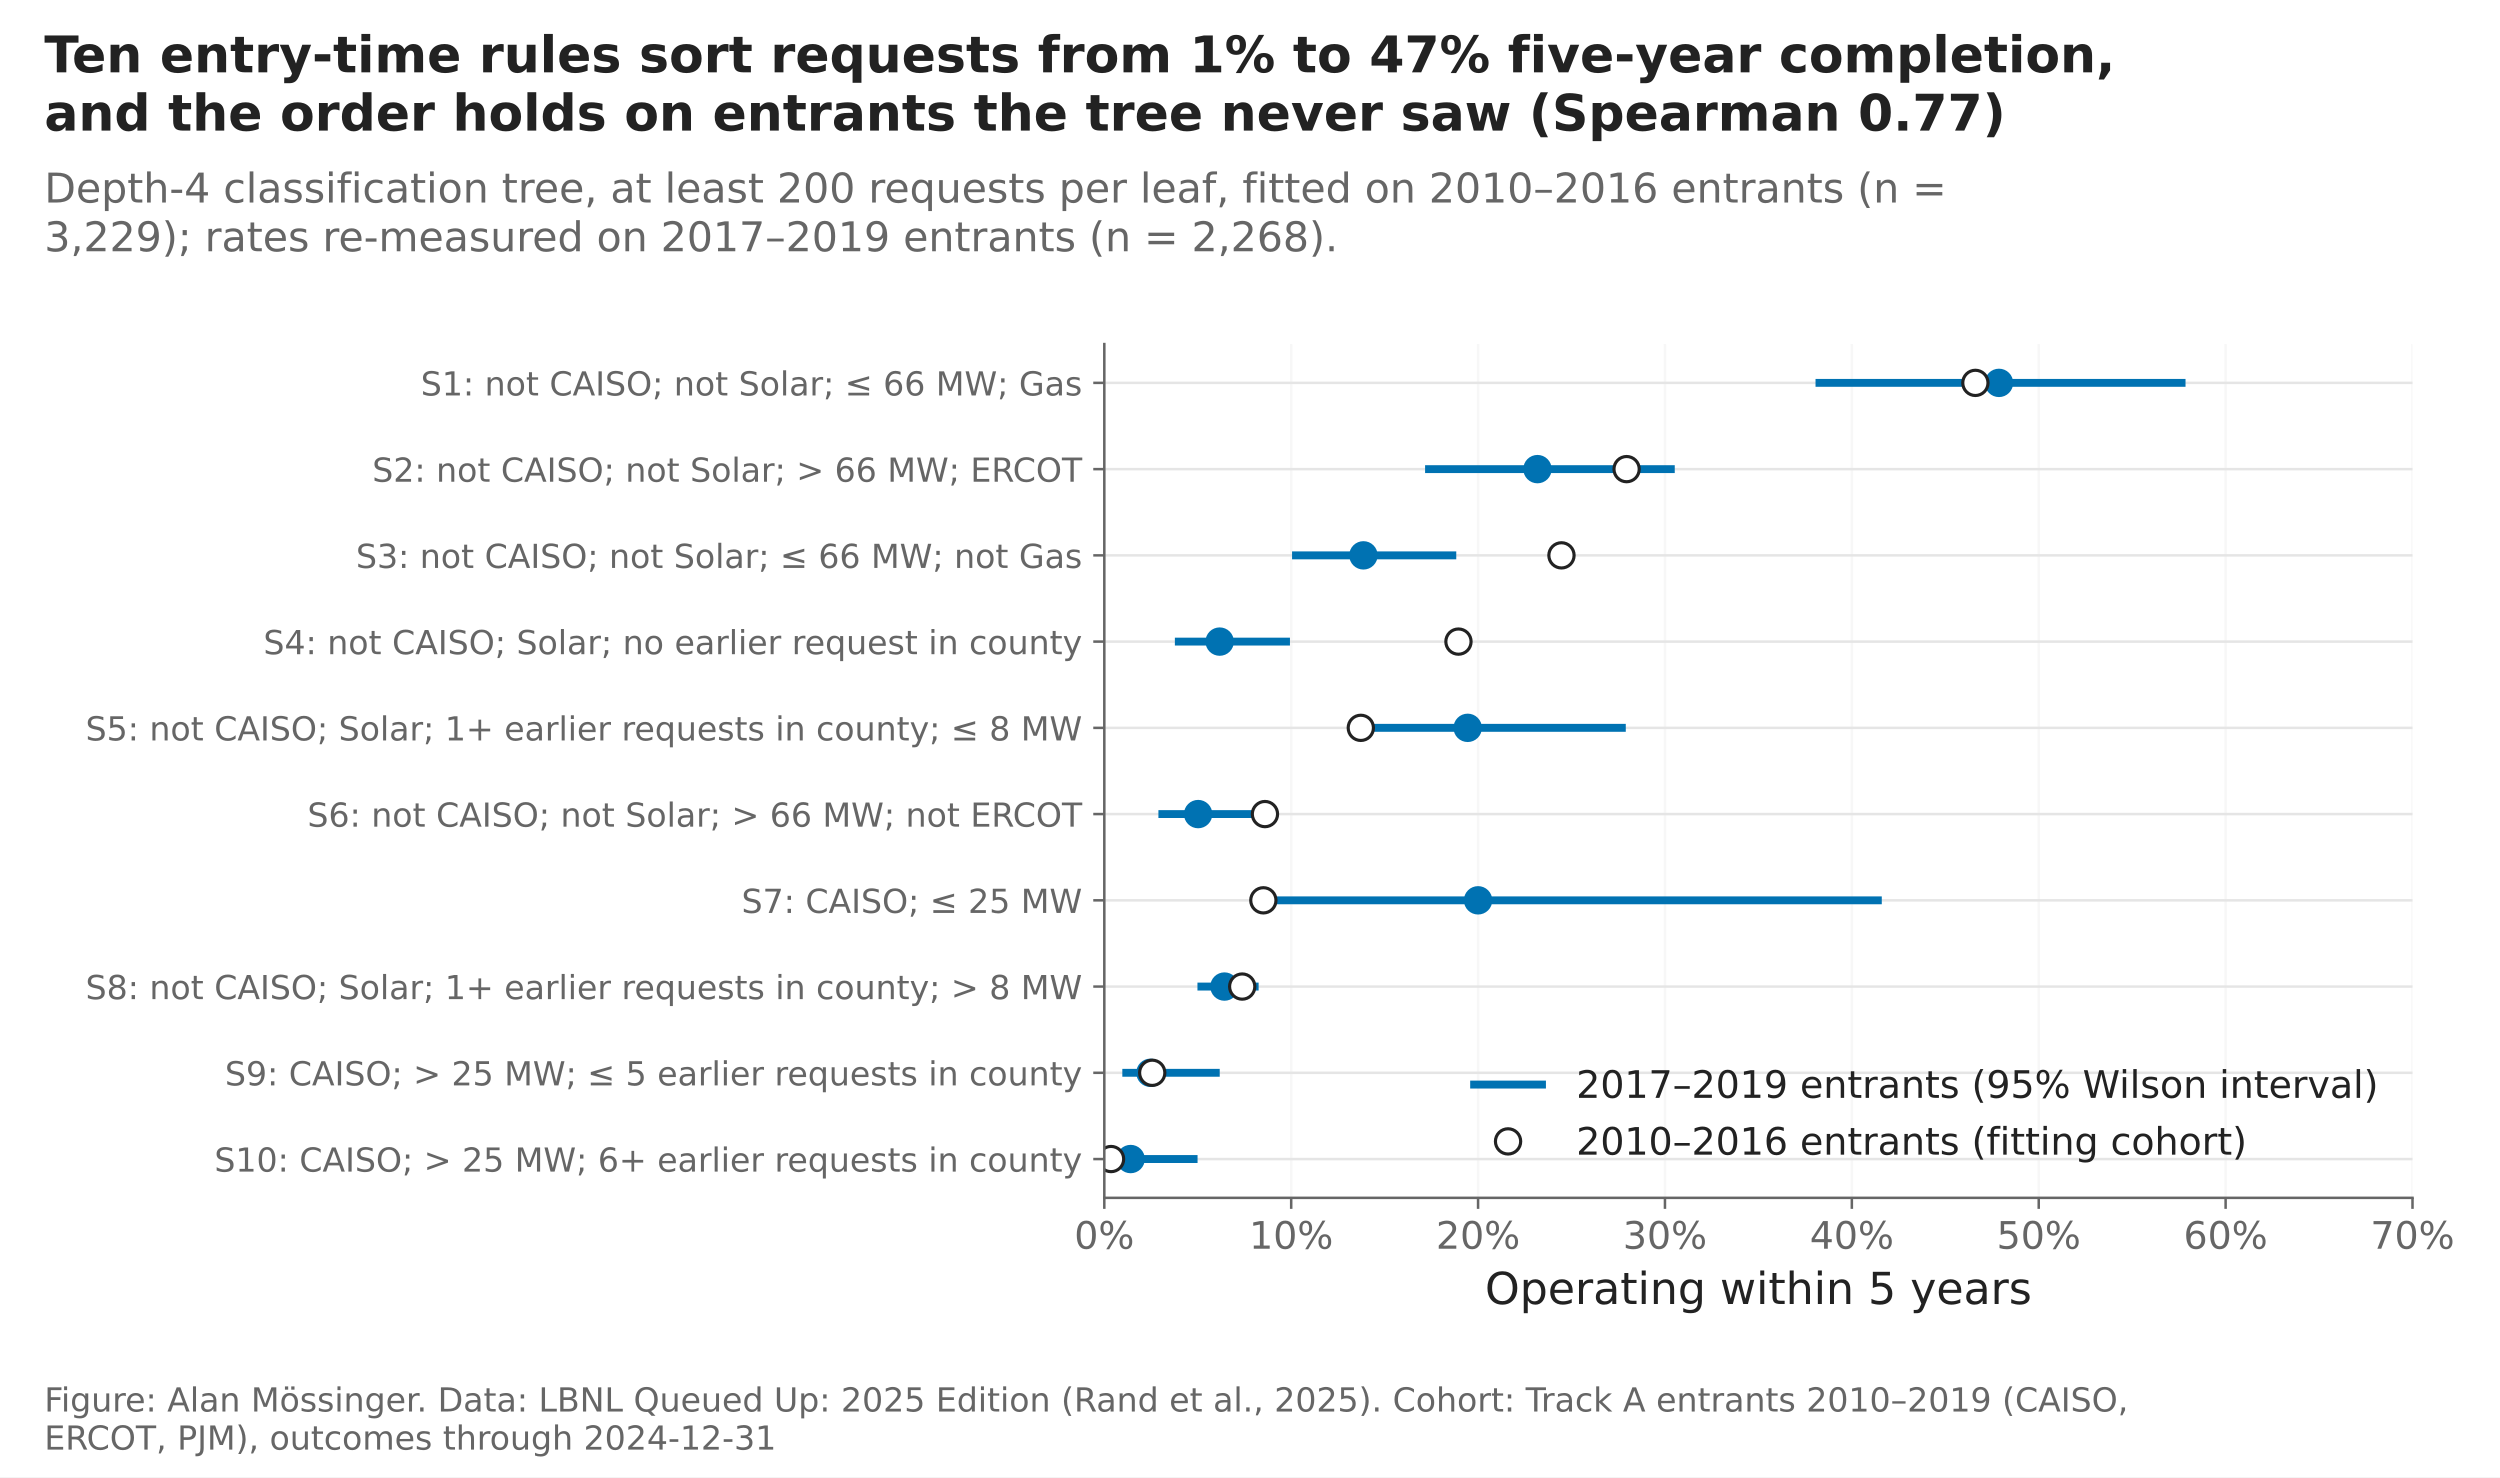
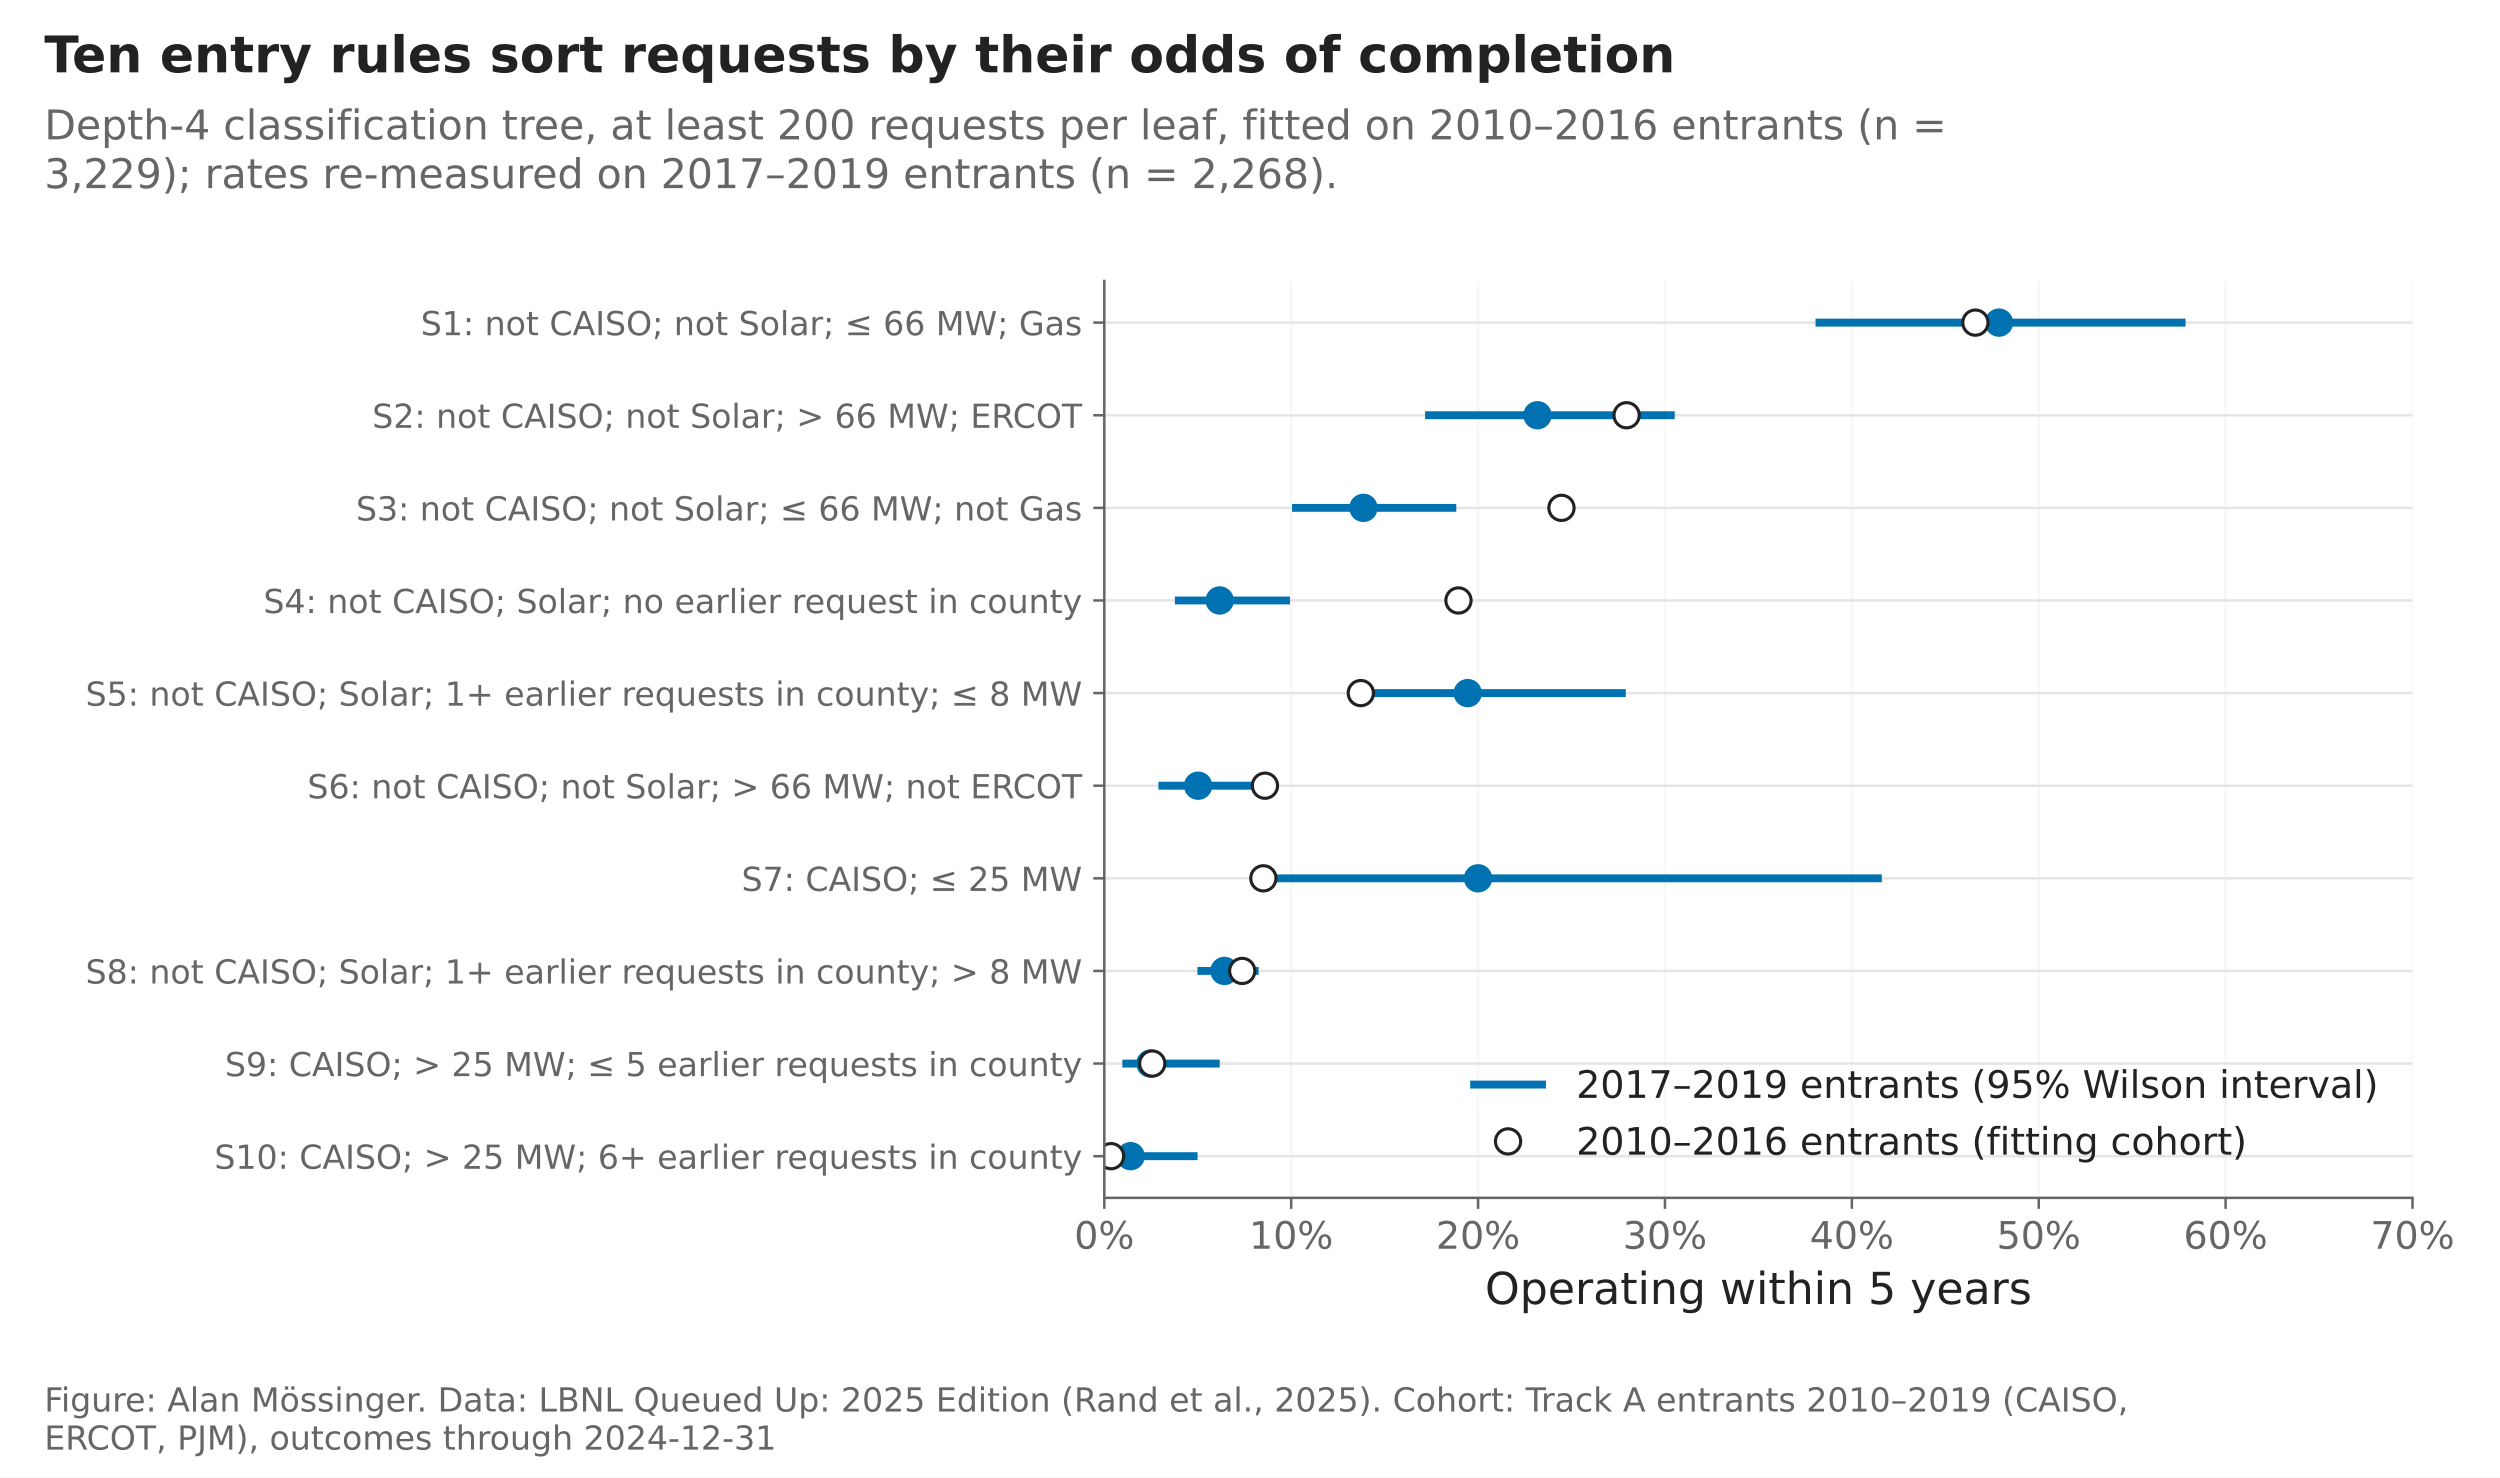
<svg xmlns="http://www.w3.org/2000/svg" xmlns:xlink="http://www.w3.org/1999/xlink" width="792pt" height="468pt" viewBox="0 0 792 468" version="1.1">
  <defs>
    <style type="text/css">*{stroke-linejoin: round; stroke-linecap: butt}</style>
  </defs>
  <g id="figure_1">
    <g id="patch_1">
      <path d="M 0 468  L 792 468  L 792 0  L 0 0  z " style="fill: #ffffff" />
    </g>
    <g id="axes_1">
      <g id="patch_2">
-         <path d="M 349.844 379.478  L 764.28 379.478  L 764.28 109.004  L 349.844 109.004  z " style="fill: #ffffff" />
+         <path d="M 349.844 379.478  L 764.28 379.478  L 764.28 89.004  L 349.844 89.004  z " style="fill: #ffffff" />
      </g>
      <g id="matplotlib.axis_1">
        <g id="xtick_1">
          <g id="line2d_1">
-             <path d="M 349.844 379.478  L 349.844 109.004  " clip-path="url(#pad55426987)" style="fill: none; stroke: #e5e5e5; stroke-opacity: 0.3; stroke-width: 0.8; stroke-linecap: square" />
+             <path d="M 349.844 379.478  L 349.844 89.004  " clip-path="url(#p31471c4d03)" style="fill: none; stroke: #e5e5e5; stroke-opacity: 0.3; stroke-width: 0.8; stroke-linecap: square" />
          </g>
          <g id="line2d_2">
            <defs>
              <path id="me00eba5936" d="M 0 0  L 0 3.5  " style="stroke: #666666; stroke-width: 0.8" />
            </defs>
            <g>
              <use xlink:href="#me00eba5936" x="349.844" y="379.478" style="fill: #666666; stroke: #666666; stroke-width: 0.8" />
            </g>
          </g>
          <g id="text_1">
            <text style="font-size: 12px; font-family: 'DejaVu Sans', 'Bitstream Vera Sans', 'Computer Modern Sans Serif', 'Lucida Grande', 'Verdana', 'Geneva', 'Lucid', 'Arial', 'Helvetica', 'Avant Garde', sans-serif; text-anchor: middle; fill: #666666" x="349.844" y="395.595" transform="rotate(-0 349.8438 395.5952)">0%</text>
          </g>
        </g>
        <g id="xtick_2">
          <g id="line2d_3">
-             <path d="M 409.049 379.478  L 409.049 109.004  " clip-path="url(#pad55426987)" style="fill: none; stroke: #e5e5e5; stroke-opacity: 0.3; stroke-width: 0.8; stroke-linecap: square" />
+             <path d="M 409.049 379.478  L 409.049 89.004  " clip-path="url(#p31471c4d03)" style="fill: none; stroke: #e5e5e5; stroke-opacity: 0.3; stroke-width: 0.8; stroke-linecap: square" />
          </g>
          <g id="line2d_4">
            <g>
              <use xlink:href="#me00eba5936" x="409.049" y="379.478" style="fill: #666666; stroke: #666666; stroke-width: 0.8" />
            </g>
          </g>
          <g id="text_2">
            <text style="font-size: 12px; font-family: 'DejaVu Sans', 'Bitstream Vera Sans', 'Computer Modern Sans Serif', 'Lucida Grande', 'Verdana', 'Geneva', 'Lucid', 'Arial', 'Helvetica', 'Avant Garde', sans-serif; text-anchor: middle; fill: #666666" x="409.049" y="395.595" transform="rotate(-0 409.0489 395.5952)">10%</text>
          </g>
        </g>
        <g id="xtick_3">
          <g id="line2d_5">
-             <path d="M 468.254 379.478  L 468.254 109.004  " clip-path="url(#pad55426987)" style="fill: none; stroke: #e5e5e5; stroke-opacity: 0.3; stroke-width: 0.8; stroke-linecap: square" />
+             <path d="M 468.254 379.478  L 468.254 89.004  " clip-path="url(#p31471c4d03)" style="fill: none; stroke: #e5e5e5; stroke-opacity: 0.3; stroke-width: 0.8; stroke-linecap: square" />
          </g>
          <g id="line2d_6">
            <g>
              <use xlink:href="#me00eba5936" x="468.254" y="379.478" style="fill: #666666; stroke: #666666; stroke-width: 0.8" />
            </g>
          </g>
          <g id="text_3">
            <text style="font-size: 12px; font-family: 'DejaVu Sans', 'Bitstream Vera Sans', 'Computer Modern Sans Serif', 'Lucida Grande', 'Verdana', 'Geneva', 'Lucid', 'Arial', 'Helvetica', 'Avant Garde', sans-serif; text-anchor: middle; fill: #666666" x="468.254" y="395.595" transform="rotate(-0 468.2541 395.5952)">20%</text>
          </g>
        </g>
        <g id="xtick_4">
          <g id="line2d_7">
-             <path d="M 527.459 379.478  L 527.459 109.004  " clip-path="url(#pad55426987)" style="fill: none; stroke: #e5e5e5; stroke-opacity: 0.3; stroke-width: 0.8; stroke-linecap: square" />
+             <path d="M 527.459 379.478  L 527.459 89.004  " clip-path="url(#p31471c4d03)" style="fill: none; stroke: #e5e5e5; stroke-opacity: 0.3; stroke-width: 0.8; stroke-linecap: square" />
          </g>
          <g id="line2d_8">
            <g>
              <use xlink:href="#me00eba5936" x="527.459" y="379.478" style="fill: #666666; stroke: #666666; stroke-width: 0.8" />
            </g>
          </g>
          <g id="text_4">
            <text style="font-size: 12px; font-family: 'DejaVu Sans', 'Bitstream Vera Sans', 'Computer Modern Sans Serif', 'Lucida Grande', 'Verdana', 'Geneva', 'Lucid', 'Arial', 'Helvetica', 'Avant Garde', sans-serif; text-anchor: middle; fill: #666666" x="527.459" y="395.595" transform="rotate(-0 527.4593 395.5952)">30%</text>
          </g>
        </g>
        <g id="xtick_5">
          <g id="line2d_9">
-             <path d="M 586.664 379.478  L 586.664 109.004  " clip-path="url(#pad55426987)" style="fill: none; stroke: #e5e5e5; stroke-opacity: 0.3; stroke-width: 0.8; stroke-linecap: square" />
+             <path d="M 586.664 379.478  L 586.664 89.004  " clip-path="url(#p31471c4d03)" style="fill: none; stroke: #e5e5e5; stroke-opacity: 0.3; stroke-width: 0.8; stroke-linecap: square" />
          </g>
          <g id="line2d_10">
            <g>
              <use xlink:href="#me00eba5936" x="586.664" y="379.478" style="fill: #666666; stroke: #666666; stroke-width: 0.8" />
            </g>
          </g>
          <g id="text_5">
            <text style="font-size: 12px; font-family: 'DejaVu Sans', 'Bitstream Vera Sans', 'Computer Modern Sans Serif', 'Lucida Grande', 'Verdana', 'Geneva', 'Lucid', 'Arial', 'Helvetica', 'Avant Garde', sans-serif; text-anchor: middle; fill: #666666" x="586.664" y="395.595" transform="rotate(-0 586.6645 395.5952)">40%</text>
          </g>
        </g>
        <g id="xtick_6">
          <g id="line2d_11">
-             <path d="M 645.87 379.478  L 645.87 109.004  " clip-path="url(#pad55426987)" style="fill: none; stroke: #e5e5e5; stroke-opacity: 0.3; stroke-width: 0.8; stroke-linecap: square" />
+             <path d="M 645.87 379.478  L 645.87 89.004  " clip-path="url(#p31471c4d03)" style="fill: none; stroke: #e5e5e5; stroke-opacity: 0.3; stroke-width: 0.8; stroke-linecap: square" />
          </g>
          <g id="line2d_12">
            <g>
              <use xlink:href="#me00eba5936" x="645.87" y="379.478" style="fill: #666666; stroke: #666666; stroke-width: 0.8" />
            </g>
          </g>
          <g id="text_6">
            <text style="font-size: 12px; font-family: 'DejaVu Sans', 'Bitstream Vera Sans', 'Computer Modern Sans Serif', 'Lucida Grande', 'Verdana', 'Geneva', 'Lucid', 'Arial', 'Helvetica', 'Avant Garde', sans-serif; text-anchor: middle; fill: #666666" x="645.87" y="395.595" transform="rotate(-0 645.8696 395.5952)">50%</text>
          </g>
        </g>
        <g id="xtick_7">
          <g id="line2d_13">
-             <path d="M 705.075 379.478  L 705.075 109.004  " clip-path="url(#pad55426987)" style="fill: none; stroke: #e5e5e5; stroke-opacity: 0.3; stroke-width: 0.8; stroke-linecap: square" />
+             <path d="M 705.075 379.478  L 705.075 89.004  " clip-path="url(#p31471c4d03)" style="fill: none; stroke: #e5e5e5; stroke-opacity: 0.3; stroke-width: 0.8; stroke-linecap: square" />
          </g>
          <g id="line2d_14">
            <g>
              <use xlink:href="#me00eba5936" x="705.075" y="379.478" style="fill: #666666; stroke: #666666; stroke-width: 0.8" />
            </g>
          </g>
          <g id="text_7">
            <text style="font-size: 12px; font-family: 'DejaVu Sans', 'Bitstream Vera Sans', 'Computer Modern Sans Serif', 'Lucida Grande', 'Verdana', 'Geneva', 'Lucid', 'Arial', 'Helvetica', 'Avant Garde', sans-serif; text-anchor: middle; fill: #666666" x="705.075" y="395.595" transform="rotate(-0 705.0748 395.5952)">60%</text>
          </g>
        </g>
        <g id="xtick_8">
          <g id="line2d_15">
-             <path d="M 764.28 379.478  L 764.28 109.004  " clip-path="url(#pad55426987)" style="fill: none; stroke: #e5e5e5; stroke-opacity: 0.3; stroke-width: 0.8; stroke-linecap: square" />
+             <path d="M 764.28 379.478  L 764.28 89.004  " clip-path="url(#p31471c4d03)" style="fill: none; stroke: #e5e5e5; stroke-opacity: 0.3; stroke-width: 0.8; stroke-linecap: square" />
          </g>
          <g id="line2d_16">
            <g>
              <use xlink:href="#me00eba5936" x="764.28" y="379.478" style="fill: #666666; stroke: #666666; stroke-width: 0.8" />
            </g>
          </g>
          <g id="text_8">
            <text style="font-size: 12px; font-family: 'DejaVu Sans', 'Bitstream Vera Sans', 'Computer Modern Sans Serif', 'Lucida Grande', 'Verdana', 'Geneva', 'Lucid', 'Arial', 'Helvetica', 'Avant Garde', sans-serif; text-anchor: middle; fill: #666666" x="764.28" y="395.595" transform="rotate(-0 764.28 395.5952)">70%</text>
          </g>
        </g>
        <g id="text_9">
          <text style="font-size: 14px; font-family: 'DejaVu Sans', 'Bitstream Vera Sans', 'Computer Modern Sans Serif', 'Lucida Grande', 'Verdana', 'Geneva', 'Lucid', 'Arial', 'Helvetica', 'Avant Garde', sans-serif; text-anchor: middle; fill: #222222" x="557.062" y="413.116" transform="rotate(-0 557.0619 413.1158)">Operating within 5 years</text>
        </g>
      </g>
      <g id="matplotlib.axis_2">
        <g id="ytick_1">
          <g id="line2d_17">
-             <path d="M 349.844 367.184  L 764.28 367.184  " clip-path="url(#pad55426987)" style="fill: none; stroke: #e5e5e5; stroke-width: 0.8; stroke-linecap: square" />
+             <path d="M 349.844 366.275  L 764.28 366.275  " clip-path="url(#p31471c4d03)" style="fill: none; stroke: #e5e5e5; stroke-width: 0.8; stroke-linecap: square" />
          </g>
          <g id="line2d_18">
            <defs>
              <path id="mce5acbc380" d="M 0 0  L -3.5 0  " style="stroke: #666666; stroke-width: 0.8" />
            </defs>
            <g>
-               <use xlink:href="#mce5acbc380" x="349.844" y="367.184" style="fill: #666666; stroke: #666666; stroke-width: 0.8" />
+               <use xlink:href="#mce5acbc380" x="349.844" y="366.275" style="fill: #666666; stroke: #666666; stroke-width: 0.8" />
            </g>
          </g>
          <g id="text_10">
-             <text style="font-size: 10.5px; font-family: 'DejaVu Sans', 'Bitstream Vera Sans', 'Computer Modern Sans Serif', 'Lucida Grande', 'Verdana', 'Geneva', 'Lucid', 'Arial', 'Helvetica', 'Avant Garde', sans-serif; text-anchor: end; fill: #666666" x="342.844" y="371.173" transform="rotate(-0 342.8438 371.1729)">S10: CAISO; &gt; 25 MW; 6+ earlier requests in county</text>
+             <text style="font-size: 10.5px; font-family: 'DejaVu Sans', 'Bitstream Vera Sans', 'Computer Modern Sans Serif', 'Lucida Grande', 'Verdana', 'Geneva', 'Lucid', 'Arial', 'Helvetica', 'Avant Garde', sans-serif; text-anchor: end; fill: #666666" x="342.844" y="370.264" transform="rotate(-0 342.8438 370.2638)">S10: CAISO; &gt; 25 MW; 6+ earlier requests in county</text>
          </g>
        </g>
        <g id="ytick_2">
          <g id="line2d_19">
-             <path d="M 349.844 339.863  L 764.28 339.863  " clip-path="url(#pad55426987)" style="fill: none; stroke: #e5e5e5; stroke-width: 0.8; stroke-linecap: square" />
+             <path d="M 349.844 336.934  L 764.28 336.934  " clip-path="url(#p31471c4d03)" style="fill: none; stroke: #e5e5e5; stroke-width: 0.8; stroke-linecap: square" />
          </g>
          <g id="line2d_20">
            <g>
-               <use xlink:href="#mce5acbc380" x="349.844" y="339.863" style="fill: #666666; stroke: #666666; stroke-width: 0.8" />
+               <use xlink:href="#mce5acbc380" x="349.844" y="336.934" style="fill: #666666; stroke: #666666; stroke-width: 0.8" />
            </g>
          </g>
          <g id="text_11">
-             <text style="font-size: 10.5px; font-family: 'DejaVu Sans', 'Bitstream Vera Sans', 'Computer Modern Sans Serif', 'Lucida Grande', 'Verdana', 'Geneva', 'Lucid', 'Arial', 'Helvetica', 'Avant Garde', sans-serif; text-anchor: end; fill: #666666" x="342.844" y="343.852" transform="rotate(-0 342.8438 343.8523)">S9: CAISO; &gt; 25 MW; ≤ 5 earlier requests in county</text>
+             <text style="font-size: 10.5px; font-family: 'DejaVu Sans', 'Bitstream Vera Sans', 'Computer Modern Sans Serif', 'Lucida Grande', 'Verdana', 'Geneva', 'Lucid', 'Arial', 'Helvetica', 'Avant Garde', sans-serif; text-anchor: end; fill: #666666" x="342.844" y="340.923" transform="rotate(-0 342.8438 340.923)">S9: CAISO; &gt; 25 MW; ≤ 5 earlier requests in county</text>
          </g>
        </g>
        <g id="ytick_3">
          <g id="line2d_21">
-             <path d="M 349.844 312.543  L 764.28 312.543  " clip-path="url(#pad55426987)" style="fill: none; stroke: #e5e5e5; stroke-width: 0.8; stroke-linecap: square" />
+             <path d="M 349.844 307.593  L 764.28 307.593  " clip-path="url(#p31471c4d03)" style="fill: none; stroke: #e5e5e5; stroke-width: 0.8; stroke-linecap: square" />
          </g>
          <g id="line2d_22">
            <g>
-               <use xlink:href="#mce5acbc380" x="349.844" y="312.543" style="fill: #666666; stroke: #666666; stroke-width: 0.8" />
+               <use xlink:href="#mce5acbc380" x="349.844" y="307.593" style="fill: #666666; stroke: #666666; stroke-width: 0.8" />
            </g>
          </g>
          <g id="text_12">
-             <text style="font-size: 10.5px; font-family: 'DejaVu Sans', 'Bitstream Vera Sans', 'Computer Modern Sans Serif', 'Lucida Grande', 'Verdana', 'Geneva', 'Lucid', 'Arial', 'Helvetica', 'Avant Garde', sans-serif; text-anchor: end; fill: #666666" x="342.844" y="316.532" transform="rotate(-0 342.8438 316.5317)">S8: not CAISO; Solar; 1+ earlier requests in county; &gt; 8 MW</text>
+             <text style="font-size: 10.5px; font-family: 'DejaVu Sans', 'Bitstream Vera Sans', 'Computer Modern Sans Serif', 'Lucida Grande', 'Verdana', 'Geneva', 'Lucid', 'Arial', 'Helvetica', 'Avant Garde', sans-serif; text-anchor: end; fill: #666666" x="342.844" y="311.582" transform="rotate(-0 342.8438 311.5822)">S8: not CAISO; Solar; 1+ earlier requests in county; &gt; 8 MW</text>
          </g>
        </g>
        <g id="ytick_4">
          <g id="line2d_23">
-             <path d="M 349.844 285.222  L 764.28 285.222  " clip-path="url(#pad55426987)" style="fill: none; stroke: #e5e5e5; stroke-width: 0.8; stroke-linecap: square" />
+             <path d="M 349.844 278.252  L 764.28 278.252  " clip-path="url(#p31471c4d03)" style="fill: none; stroke: #e5e5e5; stroke-width: 0.8; stroke-linecap: square" />
          </g>
          <g id="line2d_24">
            <g>
-               <use xlink:href="#mce5acbc380" x="349.844" y="285.222" style="fill: #666666; stroke: #666666; stroke-width: 0.8" />
+               <use xlink:href="#mce5acbc380" x="349.844" y="278.252" style="fill: #666666; stroke: #666666; stroke-width: 0.8" />
            </g>
          </g>
          <g id="text_13">
-             <text style="font-size: 10.5px; font-family: 'DejaVu Sans', 'Bitstream Vera Sans', 'Computer Modern Sans Serif', 'Lucida Grande', 'Verdana', 'Geneva', 'Lucid', 'Arial', 'Helvetica', 'Avant Garde', sans-serif; text-anchor: end; fill: #666666" x="342.844" y="289.211" transform="rotate(-0 342.8438 289.2107)">S7: CAISO; ≤ 25 MW</text>
+             <text style="font-size: 10.5px; font-family: 'DejaVu Sans', 'Bitstream Vera Sans', 'Computer Modern Sans Serif', 'Lucida Grande', 'Verdana', 'Geneva', 'Lucid', 'Arial', 'Helvetica', 'Avant Garde', sans-serif; text-anchor: end; fill: #666666" x="342.844" y="282.241" transform="rotate(-0 342.8438 282.241)">S7: CAISO; ≤ 25 MW</text>
          </g>
        </g>
        <g id="ytick_5">
          <g id="line2d_25">
-             <path d="M 349.844 257.901  L 764.28 257.901  " clip-path="url(#pad55426987)" style="fill: none; stroke: #e5e5e5; stroke-width: 0.8; stroke-linecap: square" />
+             <path d="M 349.844 248.911  L 764.28 248.911  " clip-path="url(#p31471c4d03)" style="fill: none; stroke: #e5e5e5; stroke-width: 0.8; stroke-linecap: square" />
          </g>
          <g id="line2d_26">
            <g>
-               <use xlink:href="#mce5acbc380" x="349.844" y="257.901" style="fill: #666666; stroke: #666666; stroke-width: 0.8" />
+               <use xlink:href="#mce5acbc380" x="349.844" y="248.911" style="fill: #666666; stroke: #666666; stroke-width: 0.8" />
            </g>
          </g>
          <g id="text_14">
-             <text style="font-size: 10.5px; font-family: 'DejaVu Sans', 'Bitstream Vera Sans', 'Computer Modern Sans Serif', 'Lucida Grande', 'Verdana', 'Geneva', 'Lucid', 'Arial', 'Helvetica', 'Avant Garde', sans-serif; text-anchor: end; fill: #666666" x="342.844" y="261.89" transform="rotate(-0 342.8438 261.8905)">S6: not CAISO; not Solar; &gt; 66 MW; not ERCOT</text>
+             <text style="font-size: 10.5px; font-family: 'DejaVu Sans', 'Bitstream Vera Sans', 'Computer Modern Sans Serif', 'Lucida Grande', 'Verdana', 'Geneva', 'Lucid', 'Arial', 'Helvetica', 'Avant Garde', sans-serif; text-anchor: end; fill: #666666" x="342.844" y="252.901" transform="rotate(-0 342.8438 252.9006)">S6: not CAISO; not Solar; &gt; 66 MW; not ERCOT</text>
          </g>
        </g>
        <g id="ytick_6">
          <g id="line2d_27">
-             <path d="M 349.844 230.581  L 764.28 230.581  " clip-path="url(#pad55426987)" style="fill: none; stroke: #e5e5e5; stroke-width: 0.8; stroke-linecap: square" />
+             <path d="M 349.844 219.571  L 764.28 219.571  " clip-path="url(#p31471c4d03)" style="fill: none; stroke: #e5e5e5; stroke-width: 0.8; stroke-linecap: square" />
          </g>
          <g id="line2d_28">
            <g>
-               <use xlink:href="#mce5acbc380" x="349.844" y="230.581" style="fill: #666666; stroke: #666666; stroke-width: 0.8" />
+               <use xlink:href="#mce5acbc380" x="349.844" y="219.571" style="fill: #666666; stroke: #666666; stroke-width: 0.8" />
            </g>
          </g>
          <g id="text_15">
-             <text style="font-size: 10.5px; font-family: 'DejaVu Sans', 'Bitstream Vera Sans', 'Computer Modern Sans Serif', 'Lucida Grande', 'Verdana', 'Geneva', 'Lucid', 'Arial', 'Helvetica', 'Avant Garde', sans-serif; text-anchor: end; fill: #666666" x="342.844" y="234.57" transform="rotate(-0 342.8438 234.5699)">S5: not CAISO; Solar; 1+ earlier requests in county; ≤ 8 MW</text>
+             <text style="font-size: 10.5px; font-family: 'DejaVu Sans', 'Bitstream Vera Sans', 'Computer Modern Sans Serif', 'Lucida Grande', 'Verdana', 'Geneva', 'Lucid', 'Arial', 'Helvetica', 'Avant Garde', sans-serif; text-anchor: end; fill: #666666" x="342.844" y="223.56" transform="rotate(-0 342.8438 223.5598)">S5: not CAISO; Solar; 1+ earlier requests in county; ≤ 8 MW</text>
          </g>
        </g>
        <g id="ytick_7">
          <g id="line2d_29">
-             <path d="M 349.844 203.26  L 764.28 203.26  " clip-path="url(#pad55426987)" style="fill: none; stroke: #e5e5e5; stroke-width: 0.8; stroke-linecap: square" />
+             <path d="M 349.844 190.23  L 764.28 190.23  " clip-path="url(#p31471c4d03)" style="fill: none; stroke: #e5e5e5; stroke-width: 0.8; stroke-linecap: square" />
          </g>
          <g id="line2d_30">
            <g>
-               <use xlink:href="#mce5acbc380" x="349.844" y="203.26" style="fill: #666666; stroke: #666666; stroke-width: 0.8" />
+               <use xlink:href="#mce5acbc380" x="349.844" y="190.23" style="fill: #666666; stroke: #666666; stroke-width: 0.8" />
            </g>
          </g>
          <g id="text_16">
-             <text style="font-size: 10.5px; font-family: 'DejaVu Sans', 'Bitstream Vera Sans', 'Computer Modern Sans Serif', 'Lucida Grande', 'Verdana', 'Geneva', 'Lucid', 'Arial', 'Helvetica', 'Avant Garde', sans-serif; text-anchor: end; fill: #666666" x="342.844" y="207.249" transform="rotate(-0 342.8438 207.2493)">S4: not CAISO; Solar; no earlier request in county</text>
+             <text style="font-size: 10.5px; font-family: 'DejaVu Sans', 'Bitstream Vera Sans', 'Computer Modern Sans Serif', 'Lucida Grande', 'Verdana', 'Geneva', 'Lucid', 'Arial', 'Helvetica', 'Avant Garde', sans-serif; text-anchor: end; fill: #666666" x="342.844" y="194.219" transform="rotate(-0 342.8438 194.219)">S4: not CAISO; Solar; no earlier request in county</text>
          </g>
        </g>
        <g id="ytick_8">
          <g id="line2d_31">
-             <path d="M 349.844 175.939  L 764.28 175.939  " clip-path="url(#pad55426987)" style="fill: none; stroke: #e5e5e5; stroke-width: 0.8; stroke-linecap: square" />
+             <path d="M 349.844 160.889  L 764.28 160.889  " clip-path="url(#p31471c4d03)" style="fill: none; stroke: #e5e5e5; stroke-width: 0.8; stroke-linecap: square" />
          </g>
          <g id="line2d_32">
            <g>
-               <use xlink:href="#mce5acbc380" x="349.844" y="175.939" style="fill: #666666; stroke: #666666; stroke-width: 0.8" />
+               <use xlink:href="#mce5acbc380" x="349.844" y="160.889" style="fill: #666666; stroke: #666666; stroke-width: 0.8" />
            </g>
          </g>
          <g id="text_17">
-             <text style="font-size: 10.5px; font-family: 'DejaVu Sans', 'Bitstream Vera Sans', 'Computer Modern Sans Serif', 'Lucida Grande', 'Verdana', 'Geneva', 'Lucid', 'Arial', 'Helvetica', 'Avant Garde', sans-serif; text-anchor: end; fill: #666666" x="342.844" y="179.929" transform="rotate(-0 342.8438 179.9287)">S3: not CAISO; not Solar; ≤ 66 MW; not Gas</text>
+             <text style="font-size: 10.5px; font-family: 'DejaVu Sans', 'Bitstream Vera Sans', 'Computer Modern Sans Serif', 'Lucida Grande', 'Verdana', 'Geneva', 'Lucid', 'Arial', 'Helvetica', 'Avant Garde', sans-serif; text-anchor: end; fill: #666666" x="342.844" y="164.878" transform="rotate(-0 342.8438 164.8782)">S3: not CAISO; not Solar; ≤ 66 MW; not Gas</text>
          </g>
        </g>
        <g id="ytick_9">
          <g id="line2d_33">
-             <path d="M 349.844 148.619  L 764.28 148.619  " clip-path="url(#pad55426987)" style="fill: none; stroke: #e5e5e5; stroke-width: 0.8; stroke-linecap: square" />
+             <path d="M 349.844 131.548  L 764.28 131.548  " clip-path="url(#p31471c4d03)" style="fill: none; stroke: #e5e5e5; stroke-width: 0.8; stroke-linecap: square" />
          </g>
          <g id="line2d_34">
            <g>
-               <use xlink:href="#mce5acbc380" x="349.844" y="148.619" style="fill: #666666; stroke: #666666; stroke-width: 0.8" />
+               <use xlink:href="#mce5acbc380" x="349.844" y="131.548" style="fill: #666666; stroke: #666666; stroke-width: 0.8" />
            </g>
          </g>
          <g id="text_18">
-             <text style="font-size: 10.5px; font-family: 'DejaVu Sans', 'Bitstream Vera Sans', 'Computer Modern Sans Serif', 'Lucida Grande', 'Verdana', 'Geneva', 'Lucid', 'Arial', 'Helvetica', 'Avant Garde', sans-serif; text-anchor: end; fill: #666666" x="342.844" y="152.608" transform="rotate(-0 342.8438 152.6081)">S2: not CAISO; not Solar; &gt; 66 MW; ERCOT</text>
+             <text style="font-size: 10.5px; font-family: 'DejaVu Sans', 'Bitstream Vera Sans', 'Computer Modern Sans Serif', 'Lucida Grande', 'Verdana', 'Geneva', 'Lucid', 'Arial', 'Helvetica', 'Avant Garde', sans-serif; text-anchor: end; fill: #666666" x="342.844" y="135.537" transform="rotate(-0 342.8438 135.5374)">S2: not CAISO; not Solar; &gt; 66 MW; ERCOT</text>
          </g>
        </g>
        <g id="ytick_10">
          <g id="line2d_35">
-             <path d="M 349.844 121.298  L 764.28 121.298  " clip-path="url(#pad55426987)" style="fill: none; stroke: #e5e5e5; stroke-width: 0.8; stroke-linecap: square" />
+             <path d="M 349.844 102.207  L 764.28 102.207  " clip-path="url(#p31471c4d03)" style="fill: none; stroke: #e5e5e5; stroke-width: 0.8; stroke-linecap: square" />
          </g>
          <g id="line2d_36">
            <g>
-               <use xlink:href="#mce5acbc380" x="349.844" y="121.298" style="fill: #666666; stroke: #666666; stroke-width: 0.8" />
+               <use xlink:href="#mce5acbc380" x="349.844" y="102.207" style="fill: #666666; stroke: #666666; stroke-width: 0.8" />
            </g>
          </g>
          <g id="text_19">
-             <text style="font-size: 10.5px; font-family: 'DejaVu Sans', 'Bitstream Vera Sans', 'Computer Modern Sans Serif', 'Lucida Grande', 'Verdana', 'Geneva', 'Lucid', 'Arial', 'Helvetica', 'Avant Garde', sans-serif; text-anchor: end; fill: #666666" x="342.844" y="125.287" transform="rotate(-0 342.8438 125.2875)">S1: not CAISO; not Solar; ≤ 66 MW; Gas</text>
+             <text style="font-size: 10.5px; font-family: 'DejaVu Sans', 'Bitstream Vera Sans', 'Computer Modern Sans Serif', 'Lucida Grande', 'Verdana', 'Geneva', 'Lucid', 'Arial', 'Helvetica', 'Avant Garde', sans-serif; text-anchor: end; fill: #666666" x="342.844" y="106.197" transform="rotate(-0 342.8438 106.1965)">S1: not CAISO; not Solar; ≤ 66 MW; Gas</text>
          </g>
        </g>
      </g>
      <g id="LineCollection_1">
-         <path d="M 352.136 367.184  L 379.385 367.184  " clip-path="url(#pad55426987)" style="fill: none; stroke: #0072b2; stroke-width: 2.5" />
-         <path d="M 355.553 339.863  L 386.409 339.863  " clip-path="url(#pad55426987)" style="fill: none; stroke: #0072b2; stroke-width: 2.5" />
-         <path d="M 379.352 312.543  L 398.731 312.543  " clip-path="url(#pad55426987)" style="fill: none; stroke: #0072b2; stroke-width: 2.5" />
-         <path d="M 397.596 285.222  L 596.15 285.222  " clip-path="url(#pad55426987)" style="fill: none; stroke: #0072b2; stroke-width: 2.5" />
-         <path d="M 366.985 257.901  L 400.581 257.901  " clip-path="url(#pad55426987)" style="fill: none; stroke: #0072b2; stroke-width: 2.5" />
-         <path d="M 427.309 230.581  L 515.048 230.581  " clip-path="url(#pad55426987)" style="fill: none; stroke: #0072b2; stroke-width: 2.5" />
-         <path d="M 372.2 203.26  L 408.657 203.26  " clip-path="url(#pad55426987)" style="fill: none; stroke: #0072b2; stroke-width: 2.5" />
-         <path d="M 409.323 175.939  L 461.344 175.939  " clip-path="url(#pad55426987)" style="fill: none; stroke: #0072b2; stroke-width: 2.5" />
-         <path d="M 451.466 148.619  L 530.562 148.619  " clip-path="url(#pad55426987)" style="fill: none; stroke: #0072b2; stroke-width: 2.5" />
-         <path d="M 575.161 121.298  L 692.374 121.298  " clip-path="url(#pad55426987)" style="fill: none; stroke: #0072b2; stroke-width: 2.5" />
+         <path d="M 352.136 366.275  L 379.385 366.275  " clip-path="url(#p31471c4d03)" style="fill: none; stroke: #0072b2; stroke-width: 2.5" />
+         <path d="M 355.553 336.934  L 386.409 336.934  " clip-path="url(#p31471c4d03)" style="fill: none; stroke: #0072b2; stroke-width: 2.5" />
+         <path d="M 379.352 307.593  L 398.731 307.593  " clip-path="url(#p31471c4d03)" style="fill: none; stroke: #0072b2; stroke-width: 2.5" />
+         <path d="M 397.596 278.252  L 596.15 278.252  " clip-path="url(#p31471c4d03)" style="fill: none; stroke: #0072b2; stroke-width: 2.5" />
+         <path d="M 366.985 248.911  L 400.581 248.911  " clip-path="url(#p31471c4d03)" style="fill: none; stroke: #0072b2; stroke-width: 2.5" />
+         <path d="M 427.309 219.571  L 515.048 219.571  " clip-path="url(#p31471c4d03)" style="fill: none; stroke: #0072b2; stroke-width: 2.5" />
+         <path d="M 372.2 190.23  L 408.657 190.23  " clip-path="url(#p31471c4d03)" style="fill: none; stroke: #0072b2; stroke-width: 2.5" />
+         <path d="M 409.323 160.889  L 461.344 160.889  " clip-path="url(#p31471c4d03)" style="fill: none; stroke: #0072b2; stroke-width: 2.5" />
+         <path d="M 451.466 131.548  L 530.562 131.548  " clip-path="url(#p31471c4d03)" style="fill: none; stroke: #0072b2; stroke-width: 2.5" />
+         <path d="M 575.161 102.207  L 692.374 102.207  " clip-path="url(#p31471c4d03)" style="fill: none; stroke: #0072b2; stroke-width: 2.5" />
      </g>
      <g id="line2d_37">
        <defs>
          <path id="m91adc1bbf9" d="M 0 4  C 1.061 4 2.078 3.579 2.828 2.828  C 3.579 2.078 4 1.061 4 0  C 4 -1.061 3.579 -2.078 2.828 -2.828  C 2.078 -3.579 1.061 -4 0 -4  C -1.061 -4 -2.078 -3.579 -2.828 -2.828  C -3.579 -2.078 -4 -1.061 -4 0  C -4 1.061 -3.579 2.078 -2.828 2.828  C -2.078 3.579 -1.061 4 0 4  z " style="stroke: #0072b2" />
        </defs>
-         <g clip-path="url(#pad55426987)">
-           <use xlink:href="#m91adc1bbf9" x="358.183" y="367.184" style="fill: #0072b2; stroke: #0072b2" />
-           <use xlink:href="#m91adc1bbf9" x="364.462" y="339.863" style="fill: #0072b2; stroke: #0072b2" />
-           <use xlink:href="#m91adc1bbf9" x="387.909" y="312.543" style="fill: #0072b2; stroke: #0072b2" />
-           <use xlink:href="#m91adc1bbf9" x="468.254" y="285.222" style="fill: #0072b2; stroke: #0072b2" />
-           <use xlink:href="#m91adc1bbf9" x="379.57" y="257.901" style="fill: #0072b2; stroke: #0072b2" />
-           <use xlink:href="#m91adc1bbf9" x="464.965" y="230.581" style="fill: #0072b2; stroke: #0072b2" />
-           <use xlink:href="#m91adc1bbf9" x="386.39" y="203.26" style="fill: #0072b2; stroke: #0072b2" />
-           <use xlink:href="#m91adc1bbf9" x="431.935" y="175.939" style="fill: #0072b2; stroke: #0072b2" />
-           <use xlink:href="#m91adc1bbf9" x="487.074" y="148.619" style="fill: #0072b2; stroke: #0072b2" />
-           <use xlink:href="#m91adc1bbf9" x="633.273" y="121.298" style="fill: #0072b2; stroke: #0072b2" />
+         <g clip-path="url(#p31471c4d03)">
+           <use xlink:href="#m91adc1bbf9" x="358.183" y="366.275" style="fill: #0072b2; stroke: #0072b2" />
+           <use xlink:href="#m91adc1bbf9" x="364.462" y="336.934" style="fill: #0072b2; stroke: #0072b2" />
+           <use xlink:href="#m91adc1bbf9" x="387.909" y="307.593" style="fill: #0072b2; stroke: #0072b2" />
+           <use xlink:href="#m91adc1bbf9" x="468.254" y="278.252" style="fill: #0072b2; stroke: #0072b2" />
+           <use xlink:href="#m91adc1bbf9" x="379.57" y="248.911" style="fill: #0072b2; stroke: #0072b2" />
+           <use xlink:href="#m91adc1bbf9" x="464.965" y="219.571" style="fill: #0072b2; stroke: #0072b2" />
+           <use xlink:href="#m91adc1bbf9" x="386.39" y="190.23" style="fill: #0072b2; stroke: #0072b2" />
+           <use xlink:href="#m91adc1bbf9" x="431.935" y="160.889" style="fill: #0072b2; stroke: #0072b2" />
+           <use xlink:href="#m91adc1bbf9" x="487.074" y="131.548" style="fill: #0072b2; stroke: #0072b2" />
+           <use xlink:href="#m91adc1bbf9" x="633.273" y="102.207" style="fill: #0072b2; stroke: #0072b2" />
        </g>
      </g>
      <g id="line2d_38">
        <defs>
          <path id="m4b7e463241" d="M 0 4  C 1.061 4 2.078 3.579 2.828 2.828  C 3.579 2.078 4 1.061 4 0  C 4 -1.061 3.579 -2.078 2.828 -2.828  C 2.078 -3.579 1.061 -4 0 -4  C -1.061 -4 -2.078 -3.579 -2.828 -2.828  C -3.579 -2.078 -4 -1.061 -4 0  C -4 1.061 -3.579 2.078 -2.828 2.828  C -2.078 3.579 -1.061 4 0 4  z " style="stroke: #222222" />
        </defs>
-         <g clip-path="url(#pad55426987)">
-           <use xlink:href="#m4b7e463241" x="351.981" y="367.184" style="fill: #ffffff; stroke: #222222" />
-           <use xlink:href="#m4b7e463241" x="365.025" y="339.863" style="fill: #ffffff; stroke: #222222" />
-           <use xlink:href="#m4b7e463241" x="393.529" y="312.543" style="fill: #ffffff; stroke: #222222" />
-           <use xlink:href="#m4b7e463241" x="400.231" y="285.222" style="fill: #ffffff; stroke: #222222" />
-           <use xlink:href="#m4b7e463241" x="400.736" y="257.901" style="fill: #ffffff; stroke: #222222" />
-           <use xlink:href="#m4b7e463241" x="431.106" y="230.581" style="fill: #ffffff; stroke: #222222" />
-           <use xlink:href="#m4b7e463241" x="462.04" y="203.26" style="fill: #ffffff; stroke: #222222" />
-           <use xlink:href="#m4b7e463241" x="494.674" y="175.939" style="fill: #ffffff; stroke: #222222" />
-           <use xlink:href="#m4b7e463241" x="515.308" y="148.619" style="fill: #ffffff; stroke: #222222" />
-           <use xlink:href="#m4b7e463241" x="625.8" y="121.298" style="fill: #ffffff; stroke: #222222" />
+         <g clip-path="url(#p31471c4d03)">
+           <use xlink:href="#m4b7e463241" x="351.981" y="366.275" style="fill: #ffffff; stroke: #222222" />
+           <use xlink:href="#m4b7e463241" x="365.025" y="336.934" style="fill: #ffffff; stroke: #222222" />
+           <use xlink:href="#m4b7e463241" x="393.529" y="307.593" style="fill: #ffffff; stroke: #222222" />
+           <use xlink:href="#m4b7e463241" x="400.231" y="278.252" style="fill: #ffffff; stroke: #222222" />
+           <use xlink:href="#m4b7e463241" x="400.736" y="248.911" style="fill: #ffffff; stroke: #222222" />
+           <use xlink:href="#m4b7e463241" x="431.106" y="219.571" style="fill: #ffffff; stroke: #222222" />
+           <use xlink:href="#m4b7e463241" x="462.04" y="190.23" style="fill: #ffffff; stroke: #222222" />
+           <use xlink:href="#m4b7e463241" x="494.674" y="160.889" style="fill: #ffffff; stroke: #222222" />
+           <use xlink:href="#m4b7e463241" x="515.308" y="131.548" style="fill: #ffffff; stroke: #222222" />
+           <use xlink:href="#m4b7e463241" x="625.8" y="102.207" style="fill: #ffffff; stroke: #222222" />
        </g>
      </g>
      <g id="patch_3">
-         <path d="M 349.844 379.478  L 349.844 109.004  " style="fill: none; stroke: #666666; stroke-width: 0.8; stroke-linejoin: miter; stroke-linecap: square" />
+         <path d="M 349.844 379.478  L 349.844 89.004  " style="fill: none; stroke: #666666; stroke-width: 0.8; stroke-linejoin: miter; stroke-linecap: square" />
      </g>
      <g id="patch_4">
        <path d="M 349.844 379.478  L 764.28 379.478  " style="fill: none; stroke: #666666; stroke-width: 0.8; stroke-linejoin: miter; stroke-linecap: square" />
      </g>
      <g id="legend_1">
        <g id="line2d_39">
          <path d="M 465.752 343.594  L 489.752 343.594  " style="fill: none; stroke: #0072b2; stroke-width: 2.5" />
        </g>
        <g id="text_20">
          <text style="font-size: 12px; font-family: 'DejaVu Sans', 'Bitstream Vera Sans', 'Computer Modern Sans Serif', 'Lucida Grande', 'Verdana', 'Geneva', 'Lucid', 'Arial', 'Helvetica', 'Avant Garde', sans-serif; text-anchor: start; fill: #222222" x="499.352" y="347.794" transform="rotate(-0 499.3519 347.7942)">2017–2019 entrants (95% Wilson interval)</text>
        </g>
        <g id="line2d_40">
          <g>
            <use xlink:href="#m4b7e463241" x="477.752" y="361.595" style="fill: #ffffff; stroke: #222222" />
          </g>
        </g>
        <g id="text_21">
          <text style="font-size: 12px; font-family: 'DejaVu Sans', 'Bitstream Vera Sans', 'Computer Modern Sans Serif', 'Lucida Grande', 'Verdana', 'Geneva', 'Lucid', 'Arial', 'Helvetica', 'Avant Garde', sans-serif; text-anchor: start; fill: #222222" x="499.352" y="365.795" transform="rotate(-0 499.3519 365.7952)">2010–2016 entrants (fitting cohort)</text>
        </g>
      </g>
    </g>
    <g id="text_22">
-       <text style="font-weight: 700; font-size: 16px; font-family: 'DejaVu Sans', 'Bitstream Vera Sans', 'Computer Modern Sans Serif', 'Lucida Grande', 'Verdana', 'Geneva', 'Lucid', 'Arial', 'Helvetica', 'Avant Garde', sans-serif; fill: #222222" transform="translate(14.04 22.9125)">Ten entry-time rules sort requests from 1% to 47% five-year completion,</text>
-       <text style="font-weight: 700; font-size: 16px; font-family: 'DejaVu Sans', 'Bitstream Vera Sans', 'Computer Modern Sans Serif', 'Lucida Grande', 'Verdana', 'Geneva', 'Lucid', 'Arial', 'Helvetica', 'Avant Garde', sans-serif; fill: #222222" transform="translate(14.04 41.375)">and the order holds on entrants the tree never saw (Spearman 0.77)</text>
+       <text style="font-weight: 700; font-size: 16px; font-family: 'DejaVu Sans', 'Bitstream Vera Sans', 'Computer Modern Sans Serif', 'Lucida Grande', 'Verdana', 'Geneva', 'Lucid', 'Arial', 'Helvetica', 'Avant Garde', sans-serif; text-anchor: start; fill: #222222" x="14.04" y="22.913" transform="rotate(-0 14.04 22.9125)">Ten entry rules sort requests by their odds of completion</text>
    </g>
    <g id="text_23">
-       <text style="font-size: 13px; font-family: 'DejaVu Sans', 'Bitstream Vera Sans', 'Computer Modern Sans Serif', 'Lucida Grande', 'Verdana', 'Geneva', 'Lucid', 'Arial', 'Helvetica', 'Avant Garde', sans-serif; fill: #666666" transform="translate(14.04 64.16619)">Depth-4 classification tree, at least 200 requests per leaf, fitted on 2010–2016 entrants (n =</text>
-       <text style="font-size: 13px; font-family: 'DejaVu Sans', 'Bitstream Vera Sans', 'Computer Modern Sans Serif', 'Lucida Grande', 'Verdana', 'Geneva', 'Lucid', 'Arial', 'Helvetica', 'Avant Garde', sans-serif; fill: #666666" transform="translate(14.04 79.6108)">3,229); rates re-measured on 2017–2019 entrants (n = 2,268).</text>
+       <text style="font-size: 13px; font-family: 'DejaVu Sans', 'Bitstream Vera Sans', 'Computer Modern Sans Serif', 'Lucida Grande', 'Verdana', 'Geneva', 'Lucid', 'Arial', 'Helvetica', 'Avant Garde', sans-serif; fill: #666666" transform="translate(14.04 44.16619)">Depth-4 classification tree, at least 200 requests per leaf, fitted on 2010–2016 entrants (n =</text>
+       <text style="font-size: 13px; font-family: 'DejaVu Sans', 'Bitstream Vera Sans', 'Computer Modern Sans Serif', 'Lucida Grande', 'Verdana', 'Geneva', 'Lucid', 'Arial', 'Helvetica', 'Avant Garde', sans-serif; fill: #666666" transform="translate(14.04 59.6108)">3,229); rates re-measured on 2017–2019 entrants (n = 2,268).</text>
    </g>
    <g id="text_24">
      <text style="font-size: 10.5px; font-family: 'DejaVu Sans', 'Bitstream Vera Sans', 'Computer Modern Sans Serif', 'Lucida Grande', 'Verdana', 'Geneva', 'Lucid', 'Arial', 'Helvetica', 'Avant Garde', sans-serif; fill: #666666" transform="translate(14.04 447.1688)">Figure: Alan Mössinger. Data: LBNL Queued Up: 2025 Edition (Rand et al., 2025). Cohort: Track A entrants 2010–2019 (CAISO,</text>
      <text style="font-size: 10.5px; font-family: 'DejaVu Sans', 'Bitstream Vera Sans', 'Computer Modern Sans Serif', 'Lucida Grande', 'Verdana', 'Geneva', 'Lucid', 'Arial', 'Helvetica', 'Avant Garde', sans-serif; fill: #666666" transform="translate(14.04 459.2438)">ERCOT, PJM), outcomes through 2024-12-31</text>
    </g>
  </g>
  <defs>
-     <clipPath id="pad55426987">
-       <rect x="349.844" y="109.004" width="414.436" height="270.474" />
+     <clipPath id="p31471c4d03">
+       <rect x="349.844" y="89.004" width="414.436" height="290.474" />
    </clipPath>
  </defs>
</svg>
